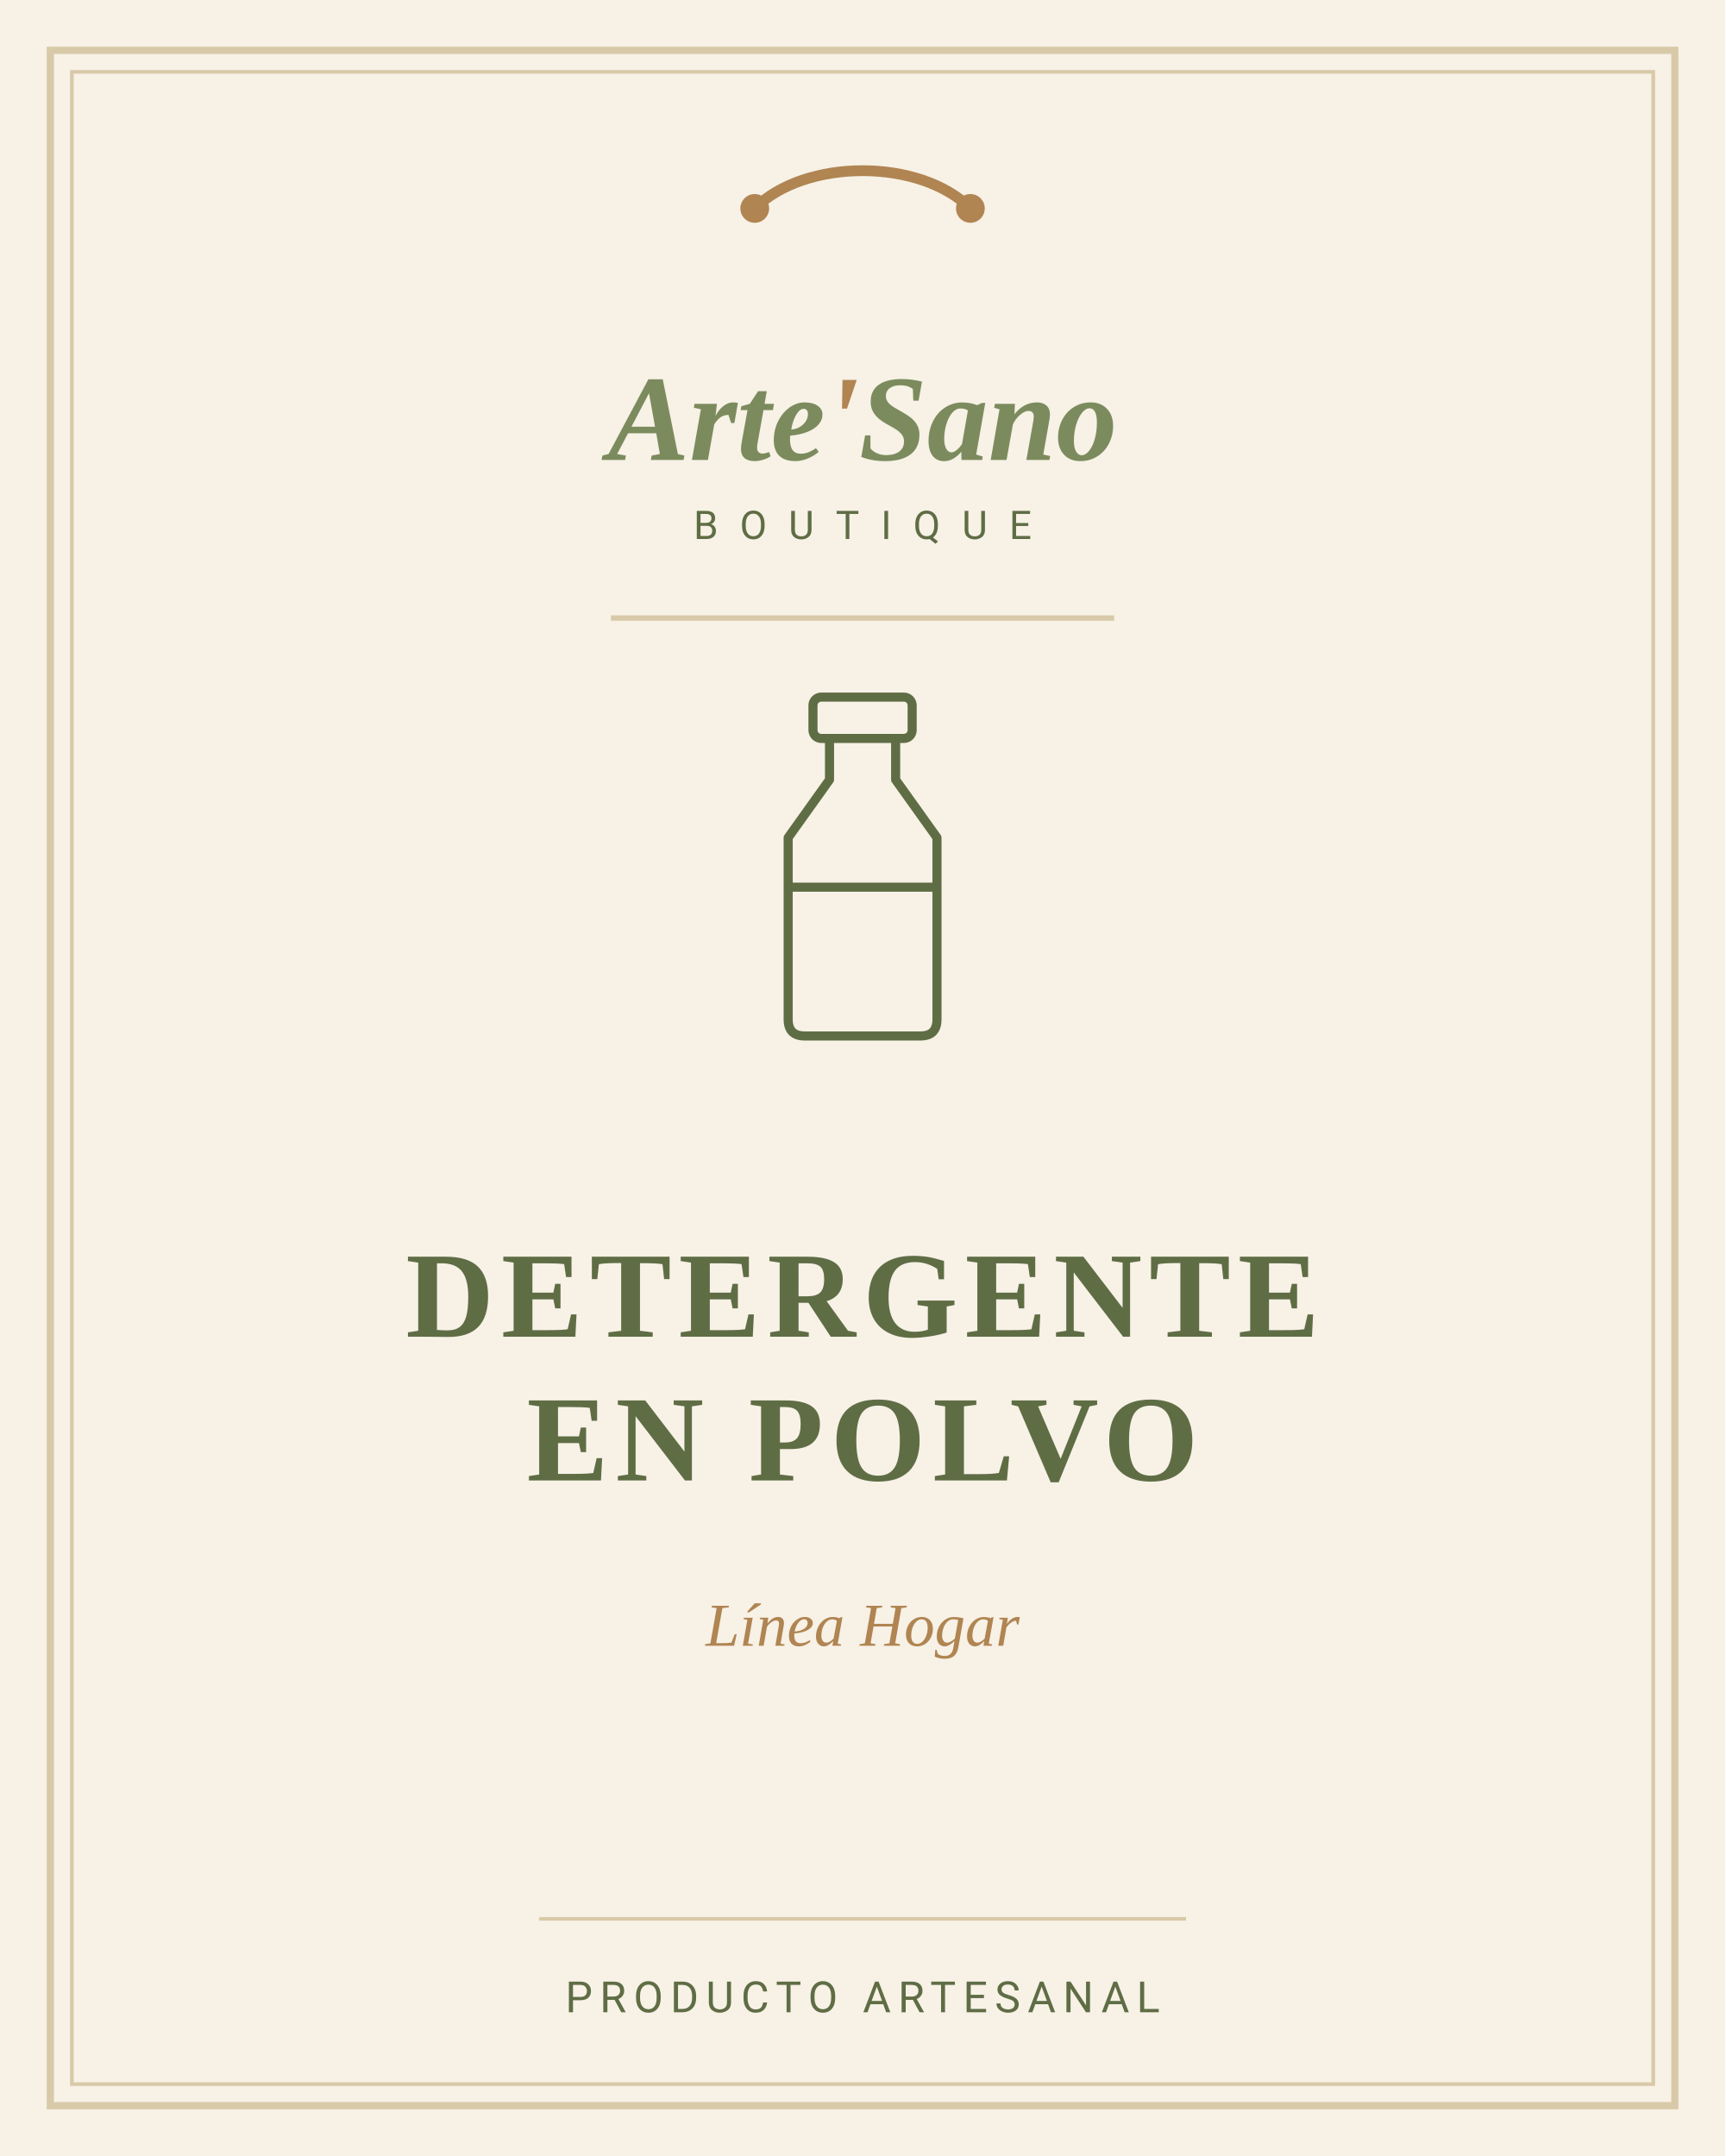
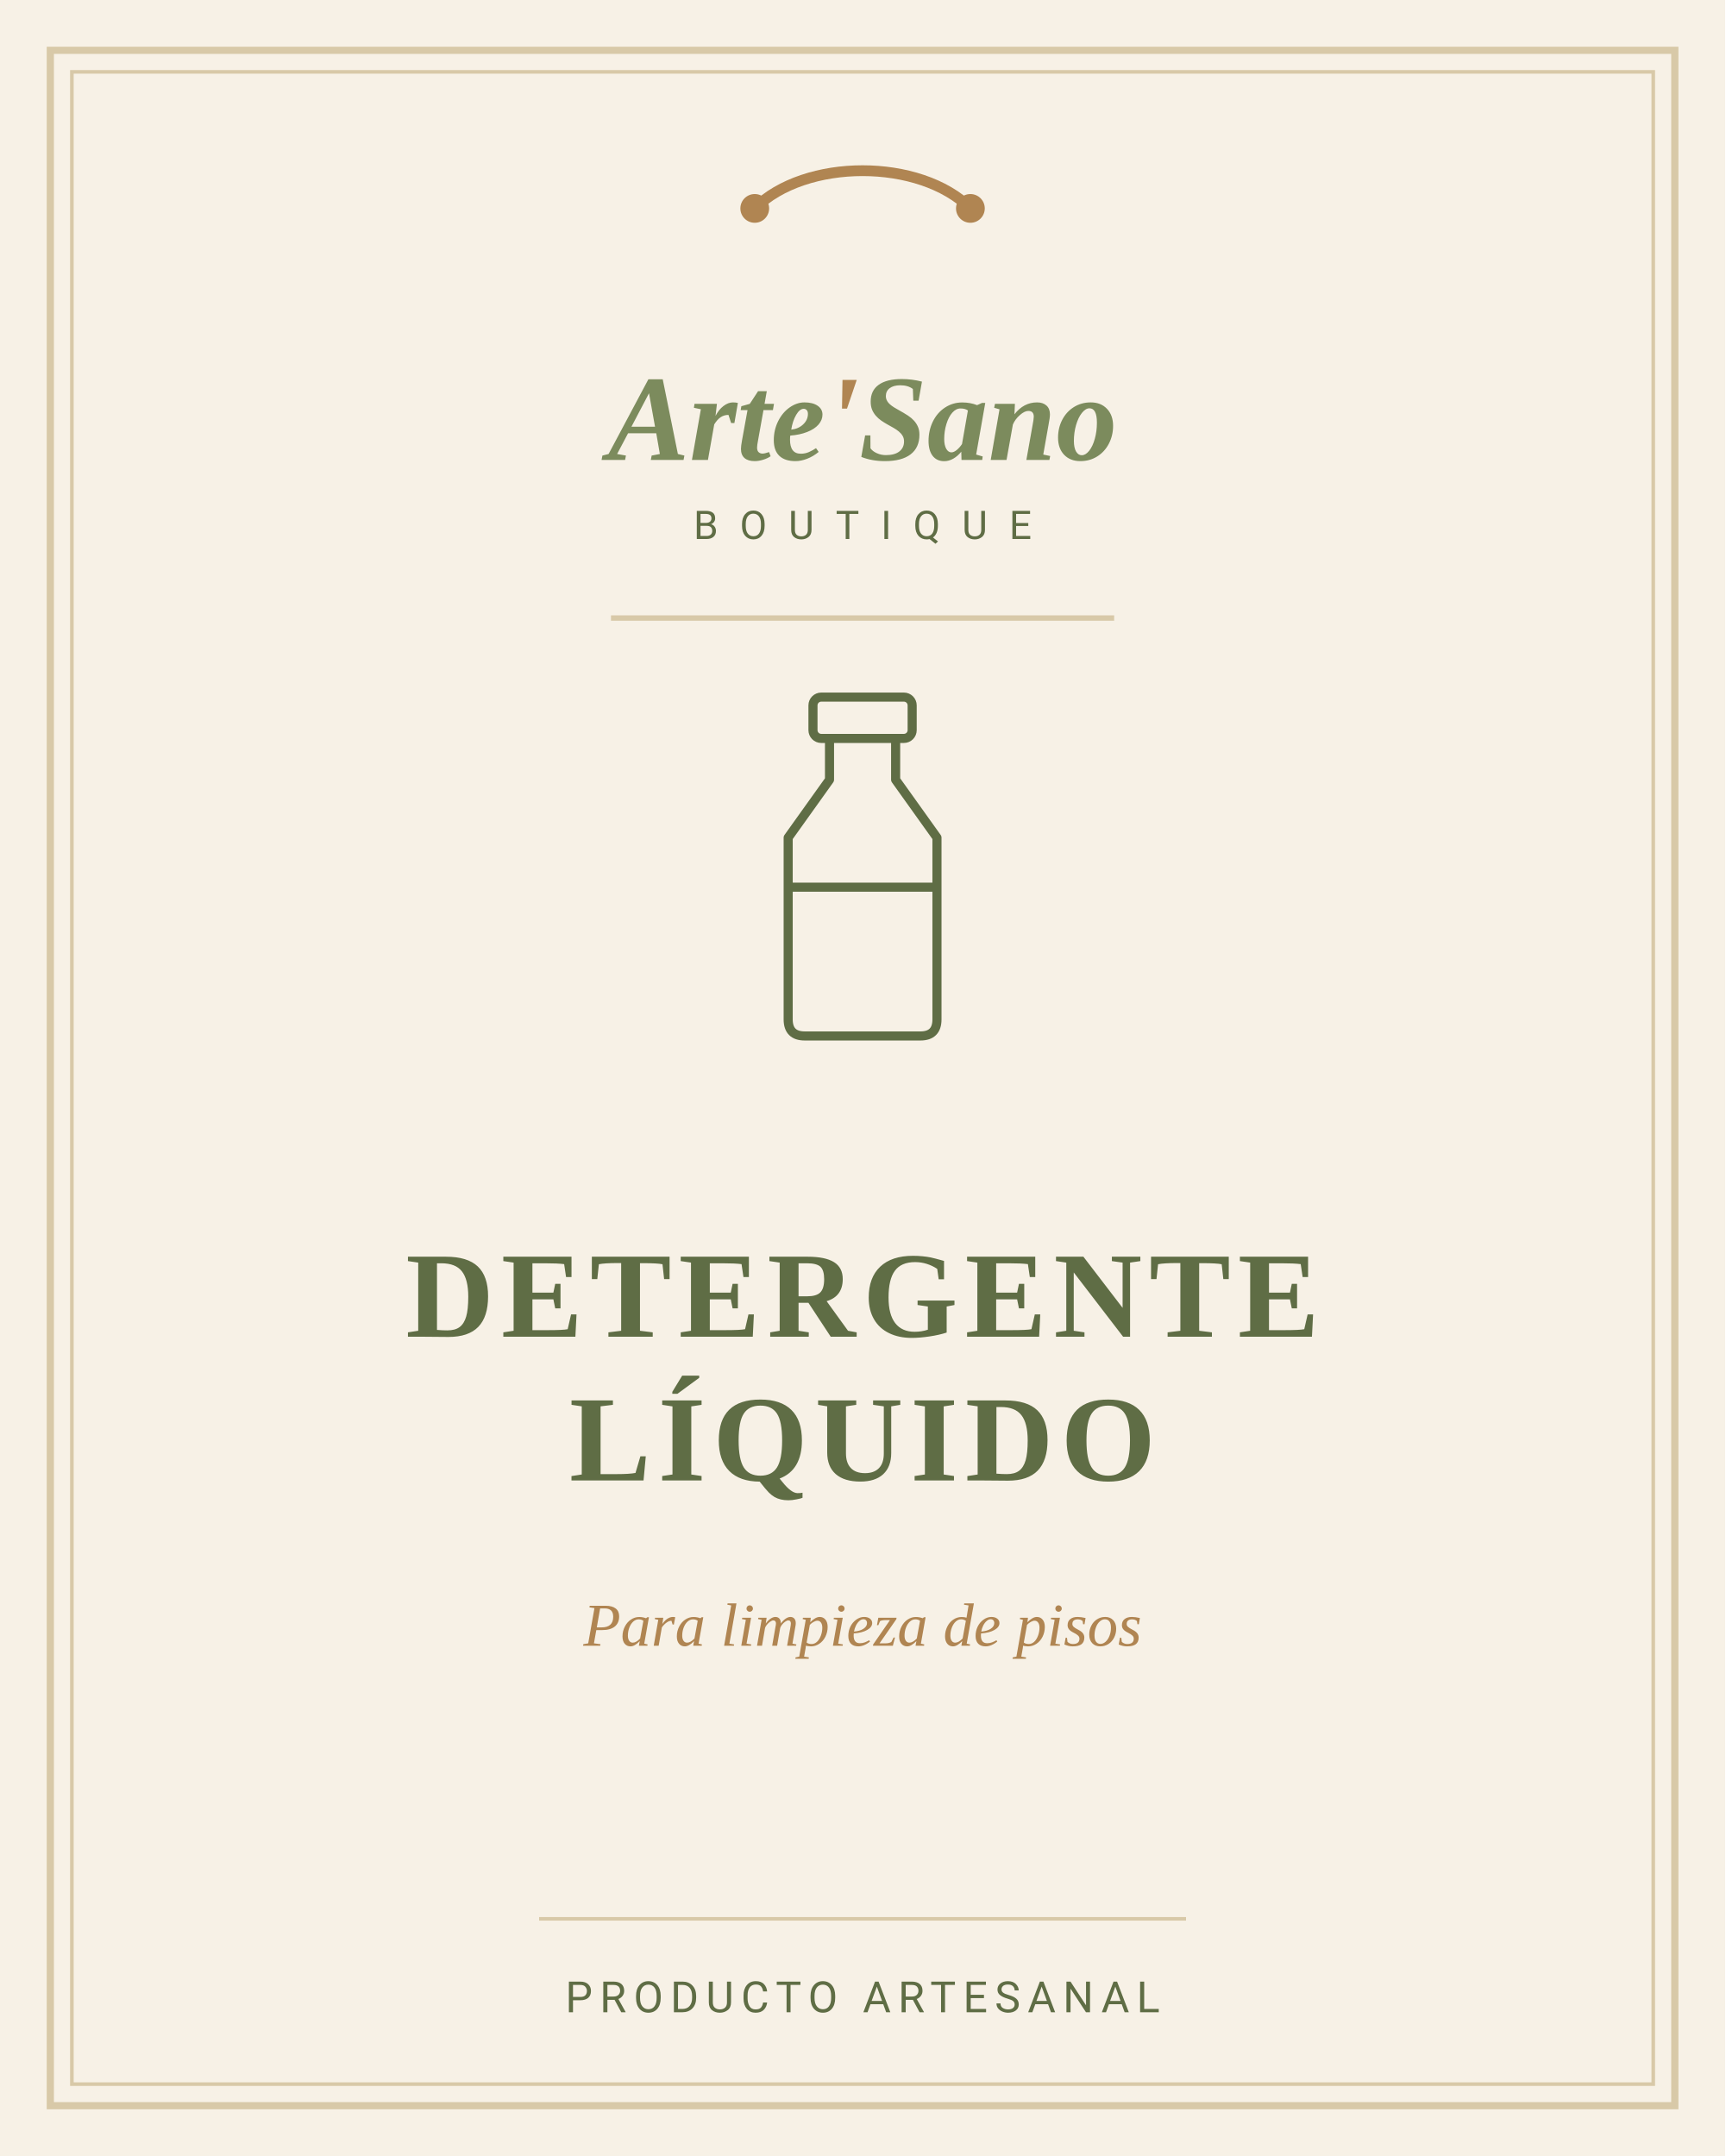
- <svg xmlns="http://www.w3.org/2000/svg" viewBox="0 0 480 600" role="img" aria-label="Detergente en Polvo">
+ <svg xmlns="http://www.w3.org/2000/svg" viewBox="0 0 480 600" role="img" aria-label="Detergente Líquido">
  <rect width="480" height="600" fill="#F7F1E6" />
  <rect x="14" y="14" width="452" height="572" fill="none" stroke="#D8C9A8" stroke-width="2" />
  <rect x="20" y="20" width="440" height="560" fill="none" stroke="#D8C9A8" stroke-width="1" />
  <g transform="translate(240,64)">
    <path d="M-30,-6 C-16,-20 16,-20 30,-6" fill="none" stroke="#B08552" stroke-width="3" stroke-linecap="round" />
    <circle cx="-30" cy="-6" r="4" fill="#B08552" />
    <circle cx="30" cy="-6" r="4" fill="#B08552" />
  </g>
  <text x="240" y="128" text-anchor="middle" font-family="'Playfair Display',Georgia,'Times New Roman',serif" font-style="italic" font-weight="600" font-size="34" fill="#7C8B5D">Arte<tspan fill="#B08552">'</tspan>Sano</text>
  <text x="240" y="150" text-anchor="middle" font-family="-apple-system,Segoe UI,Roboto,sans-serif" font-size="11" letter-spacing="6" fill="#5F6D45">BOUTIQUE</text>
  <line x1="170" y1="172" x2="310" y2="172" stroke="#D8C9A8" stroke-width="1.5" />
  <g transform="translate(210.1,194) scale(1.15)" fill="none" stroke="#5F6D45" stroke-width="2.2" stroke-linejoin="round">
    <rect x="14" y="0" width="24" height="10" rx="2" />
    <path d="M18 10 L18 20 L8 34 L8 78 Q8 82 12 82 L40 82 Q44 82 44 78 L44 34 L34 20 L34 10" />
    <line x1="8" y1="46" x2="44" y2="46" />
  </g>
  <text x="240" y="372" text-anchor="middle" font-family="'Playfair Display',Georgia,'Times New Roman',serif" font-weight="700" font-size="34" letter-spacing="2" fill="#5F6D45">DETERGENTE</text>
-   <text x="240" y="412" text-anchor="middle" font-family="'Playfair Display',Georgia,'Times New Roman',serif" font-weight="700" font-size="34" letter-spacing="2" fill="#5F6D45">EN POLVO</text>
-   <text x="240" y="458" text-anchor="middle" font-family="'Playfair Display',Georgia,'Times New Roman',serif" font-style="italic" font-size="17" fill="#B08552">Línea Hogar</text>
+   <text x="240" y="412" text-anchor="middle" font-family="'Playfair Display',Georgia,'Times New Roman',serif" font-weight="700" font-size="34" letter-spacing="2" fill="#5F6D45">LÍQUIDO</text>
+   <text x="240" y="458" text-anchor="middle" font-family="'Playfair Display',Georgia,'Times New Roman',serif" font-style="italic" font-size="17" fill="#B08552">Para limpieza de pisos</text>
  <line x1="150" y1="534" x2="330" y2="534" stroke="#D8C9A8" stroke-width="1" />
  <text x="240" y="560" text-anchor="middle" font-family="-apple-system,Segoe UI,Roboto,sans-serif" font-size="12" letter-spacing="2" fill="#5F6D45">PRODUCTO ARTESANAL</text>
</svg>
